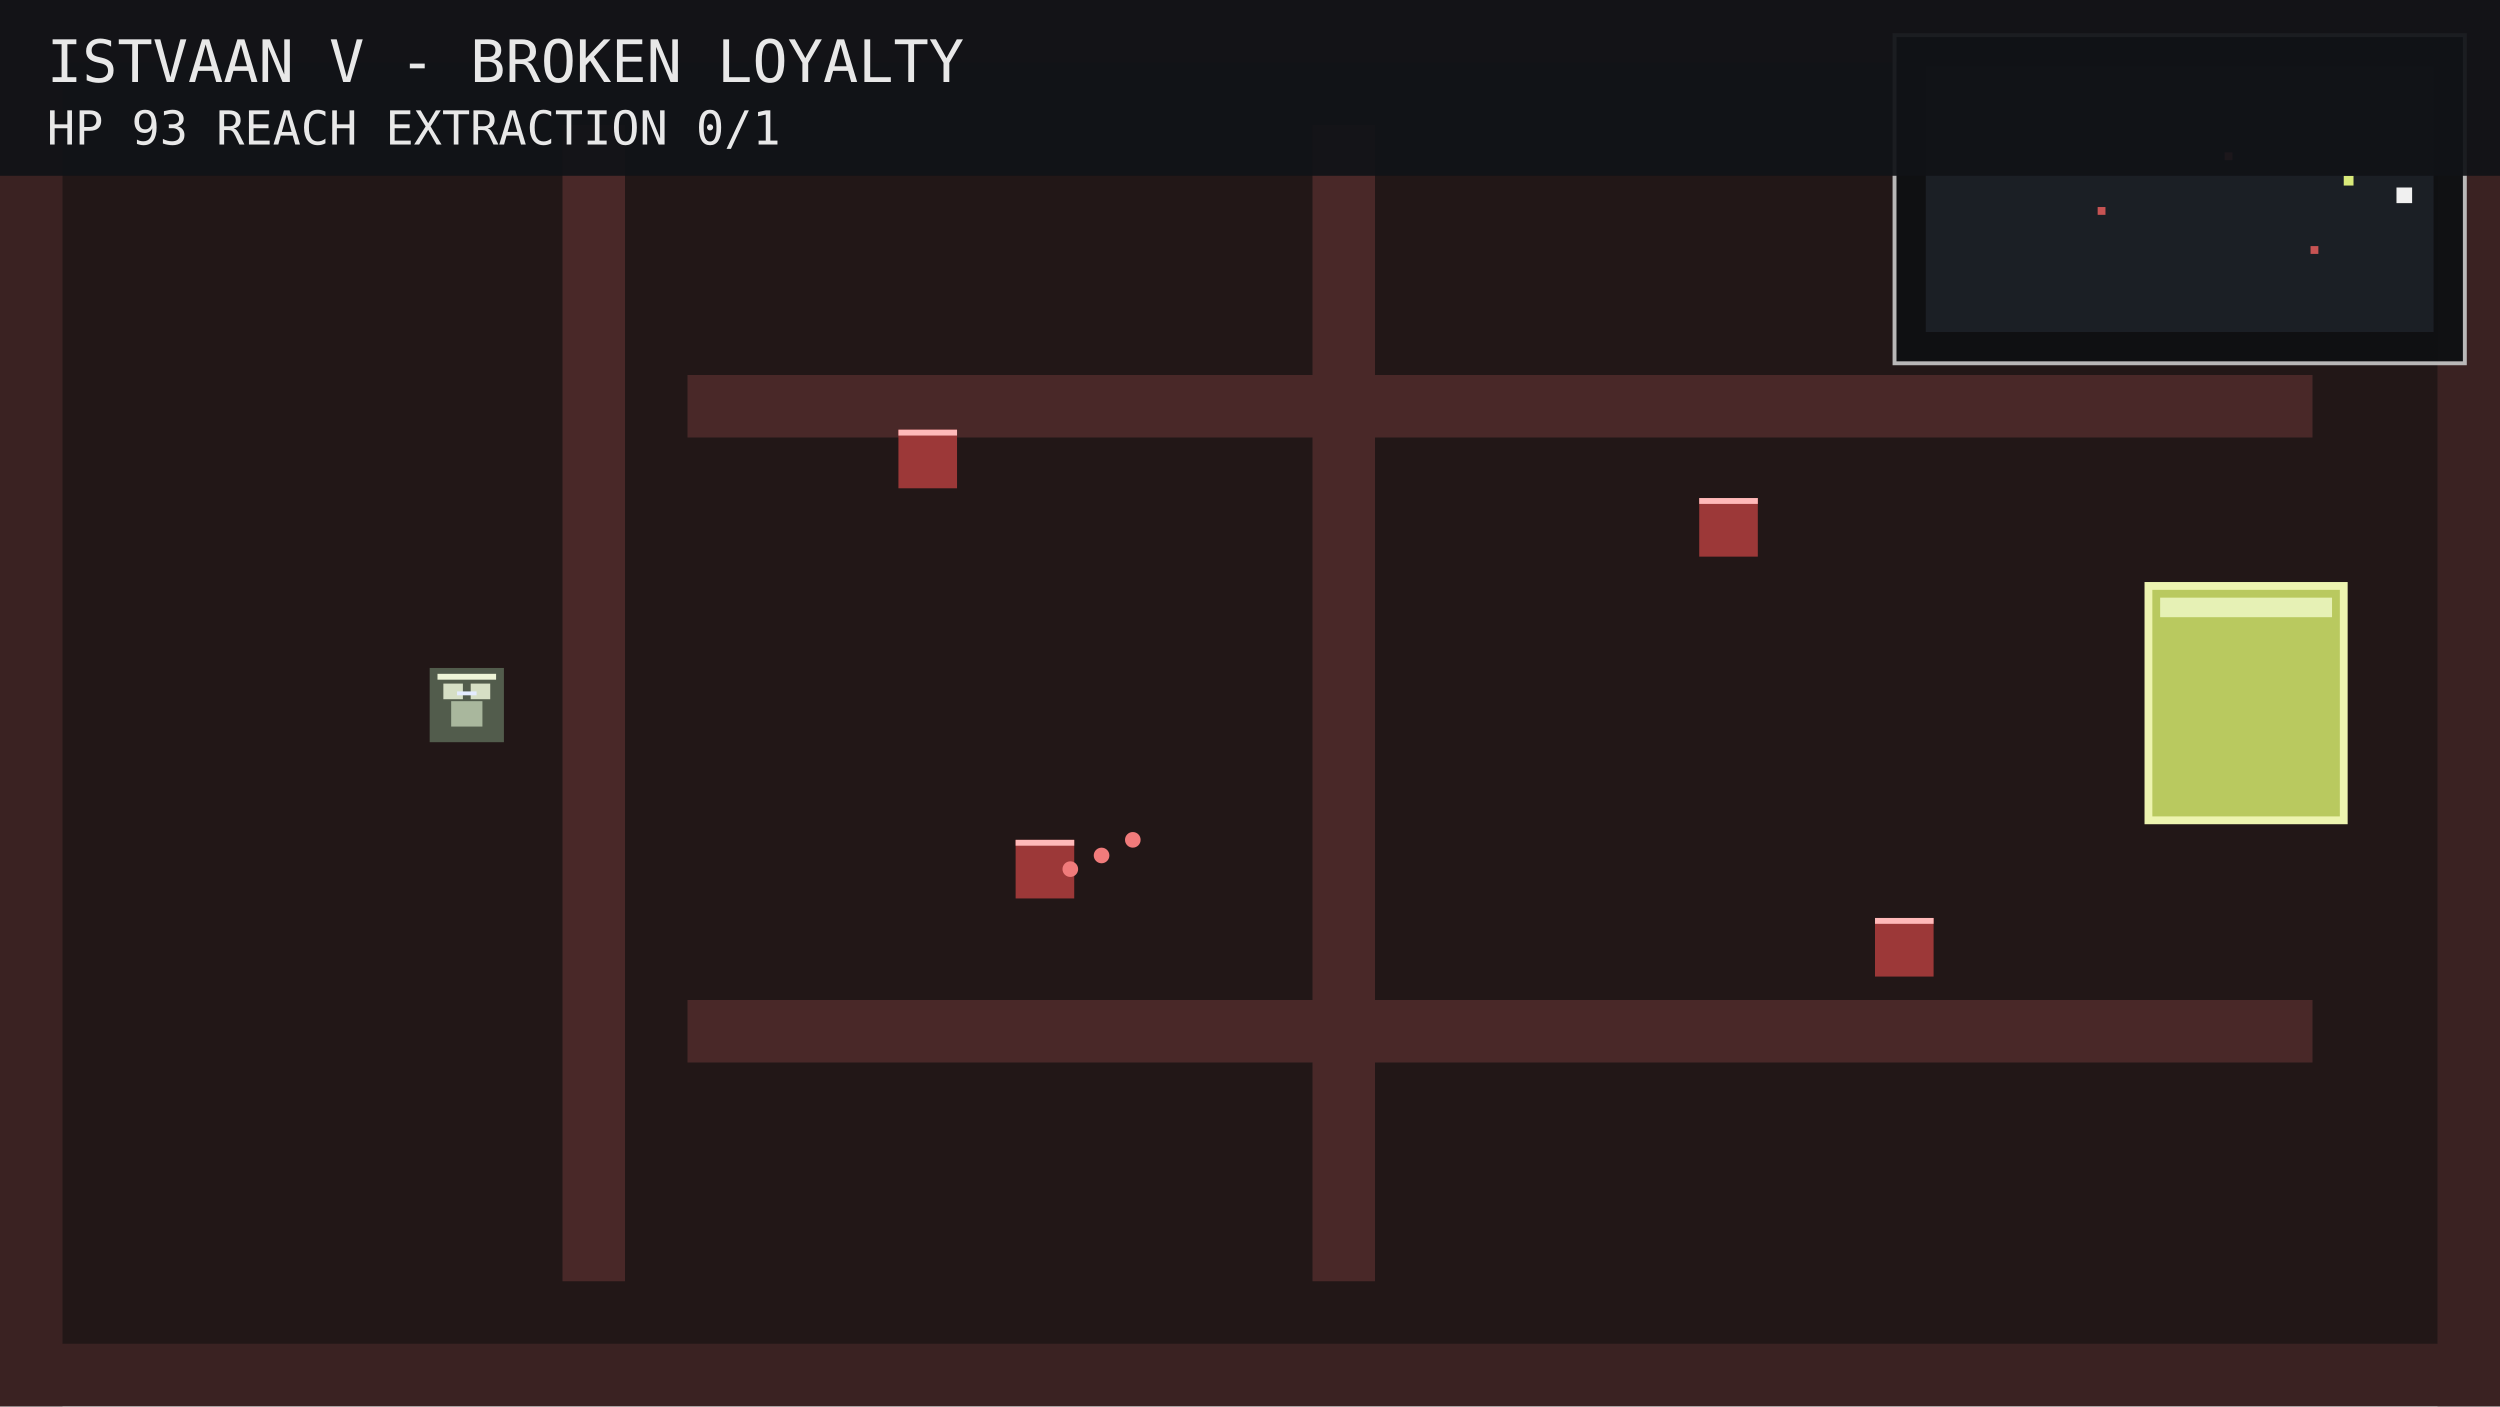
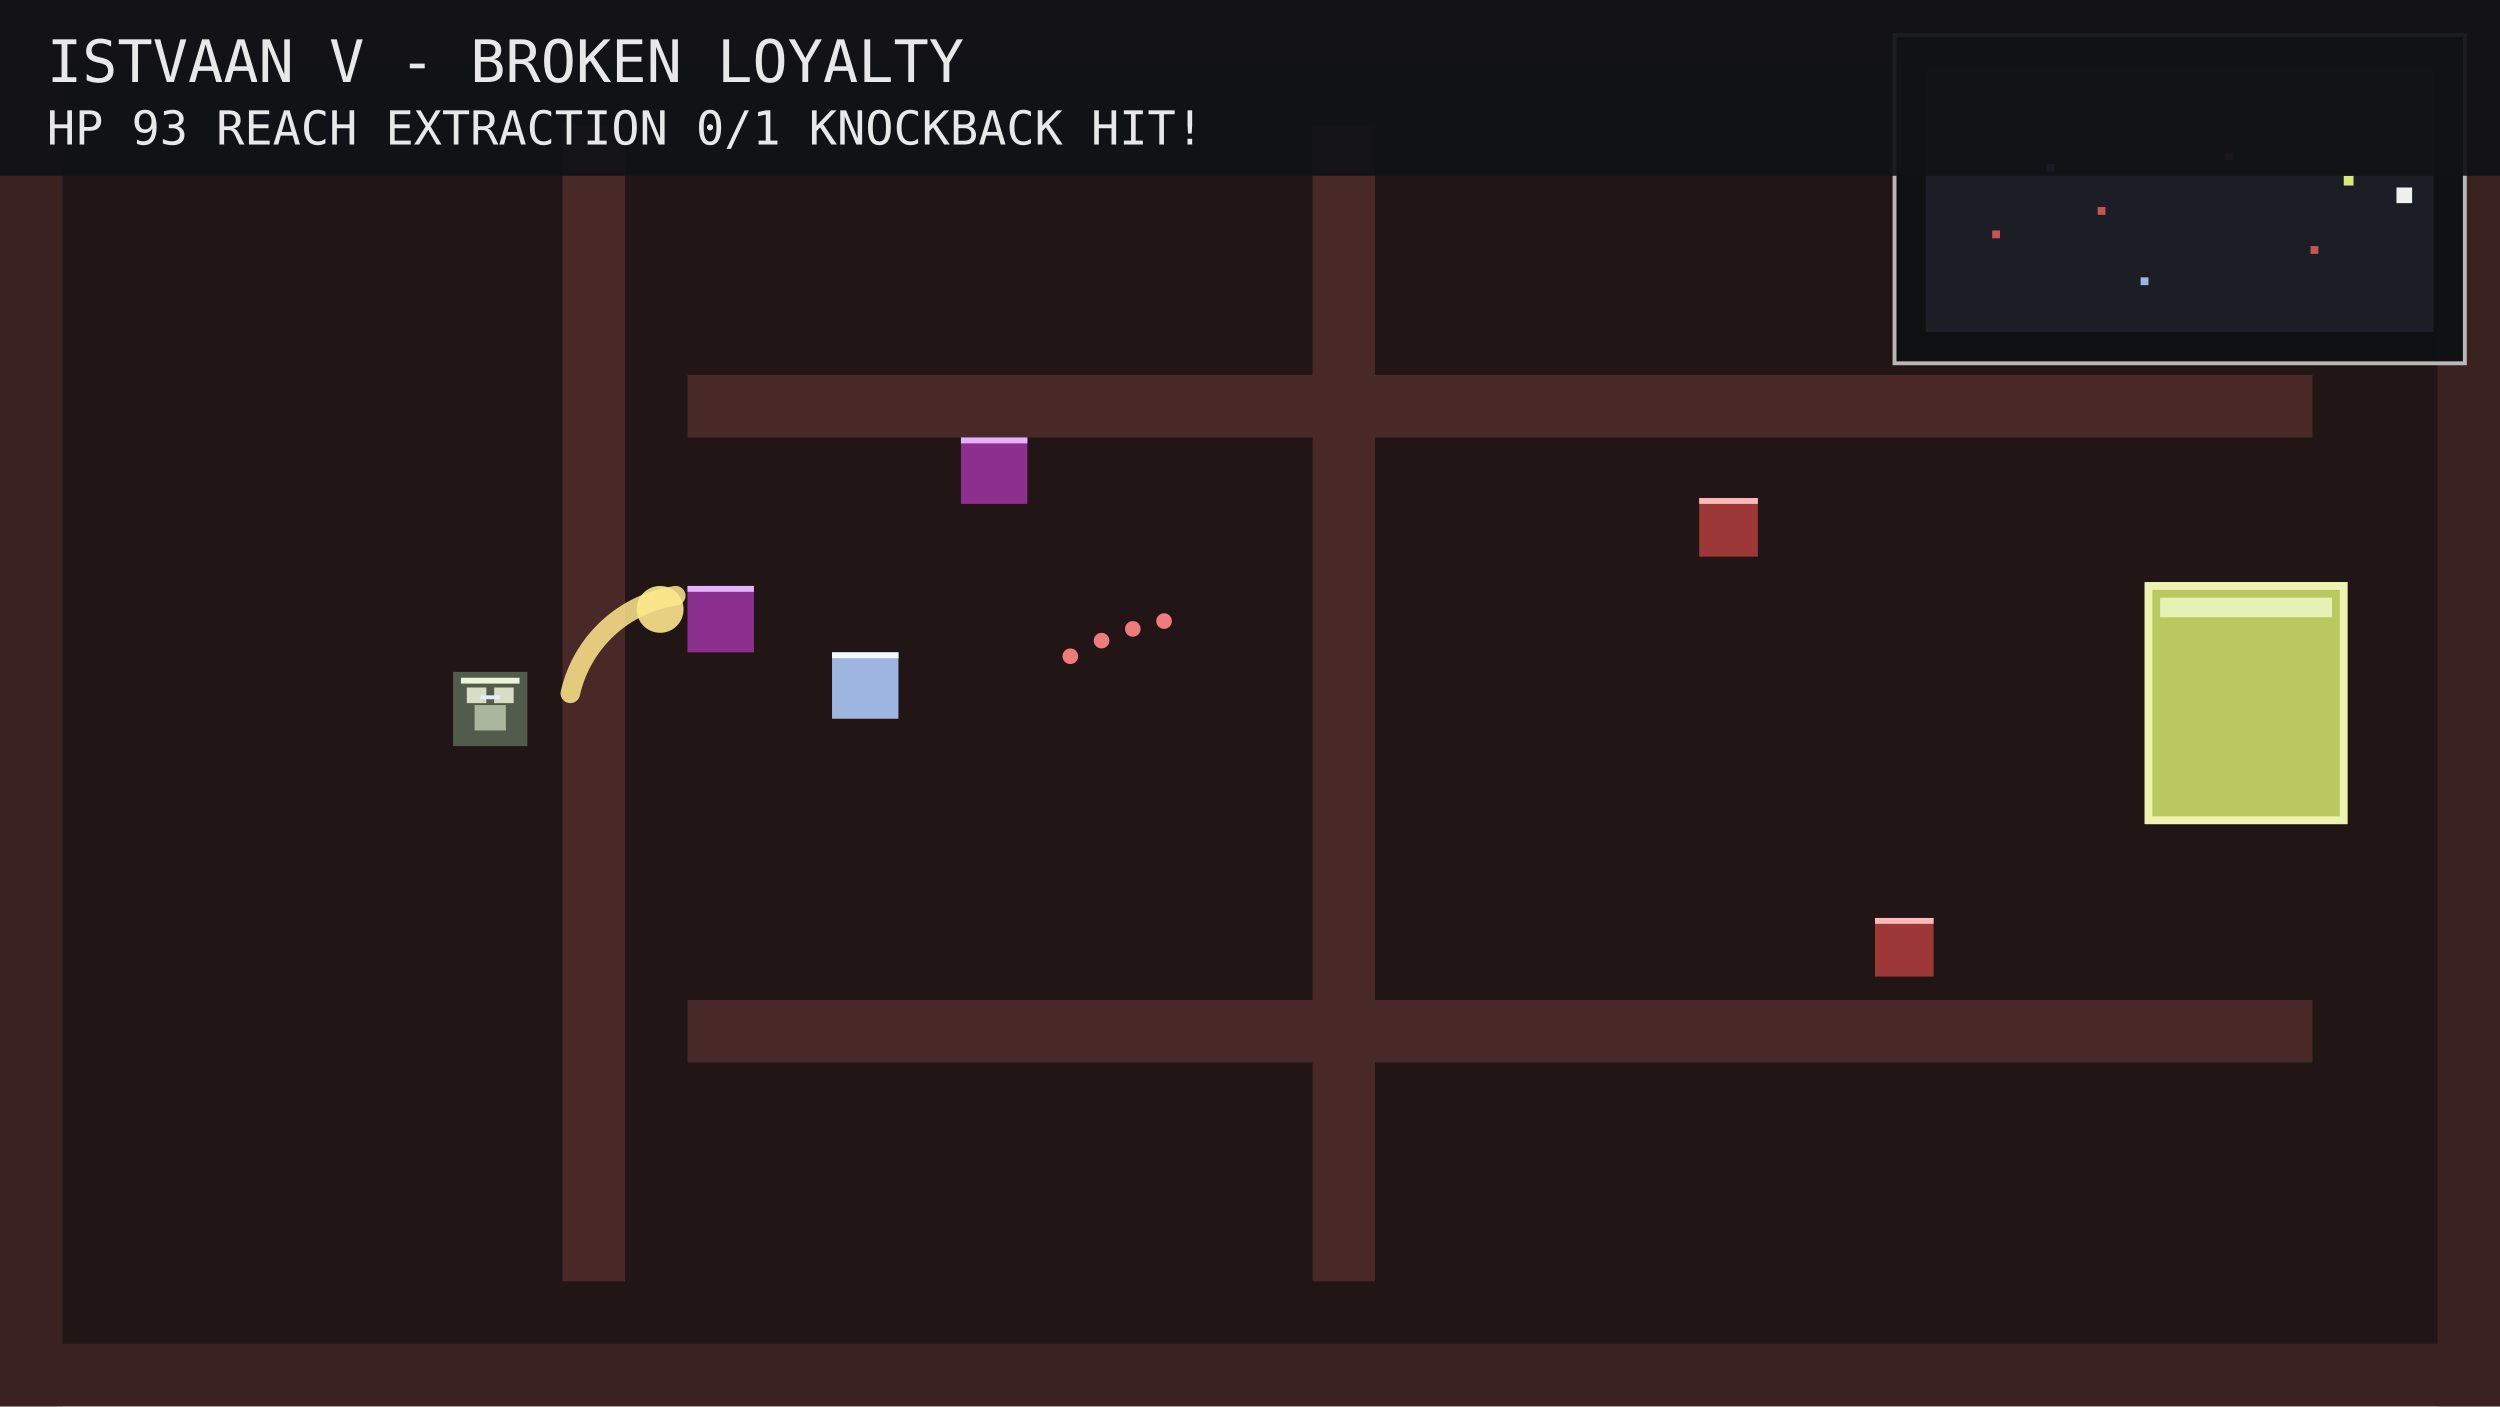
<svg xmlns="http://www.w3.org/2000/svg" width="1280" height="720" viewBox="0 0 1280 720">
-   <rect width="1280" height="720" fill="#221717" />
+   <rect width="1280" height="720" fill="#211615" />
  <g opacity="0.88">
    <rect x="0" y="0" width="1280" height="32" fill="#3d2323" />
    <rect x="0" y="688" width="1280" height="32" fill="#3d2323" />
    <rect x="0" y="0" width="32" height="720" fill="#3d2323" />
    <rect x="1248" y="0" width="32" height="720" fill="#3d2323" />
  </g>
  <g fill="#4a2929" opacity="0.95">
    <rect x="288" y="64" width="32" height="592" />
    <rect x="672" y="64" width="32" height="592" />
    <rect x="352" y="192" width="832" height="32" />
    <rect x="352" y="512" width="832" height="32" />
  </g>
  <rect x="1100" y="300" width="100" height="120" fill="#b9c95f" stroke="#edf4b0" stroke-width="4" />
  <rect x="1106" y="306" width="88" height="10" fill="#f5ffd2" opacity="0.75" />
-   <g transform="translate(220,342)">
+   <g transform="translate(232,344)">
    <rect x="0" y="0" width="38" height="38" fill="#525c4c" />
    <rect x="4" y="3" width="30" height="3" fill="#eef5d7" />
    <rect x="7" y="8" width="10" height="8" fill="#d6dfc5" />
    <rect x="21" y="8" width="10" height="8" fill="#d6dfc5" />
    <rect x="11" y="17" width="16" height="13" fill="#a9b79d" />
    <rect x="14" y="12" width="10" height="2" fill="#e4ecff" />
  </g>
+   <path d="M292 355 A65 65 0 0 1 346 305" fill="none" stroke="#ffe68c" stroke-width="10" stroke-linecap="round" opacity="0.85" />
+   <circle cx="338" cy="312" r="12" fill="#ffe98e" opacity="0.88" />
+   <rect x="352" y="300" width="34" height="34" fill="#8d2f8f" />
+   <rect x="352" y="300" width="34" height="3" fill="#e2b3ff" />
+   <rect x="426" y="334" width="34" height="34" fill="#9db5df" />
+   <rect x="426" y="334" width="34" height="3" fill="#f5f8ff" />
+   <rect x="492" y="224" width="34" height="34" fill="#8d2f8f" />
+   <rect x="492" y="224" width="34" height="3" fill="#e2b3ff" />
  <g>
-     <rect x="460" y="220" width="30" height="30" fill="#9c3838" />
-     <rect x="460" y="220" width="30" height="3" fill="#ffb9b9" />
-     <rect x="520" y="430" width="30" height="30" fill="#9c3838" />
-     <rect x="520" y="430" width="30" height="3" fill="#ffb9b9" />
    <rect x="870" y="255" width="30" height="30" fill="#9c3838" />
    <rect x="870" y="255" width="30" height="3" fill="#ffb9b9" />
    <rect x="960" y="470" width="30" height="30" fill="#9c3838" />
    <rect x="960" y="470" width="30" height="3" fill="#ffb9b9" />
  </g>
  <g fill="#f07b7b">
-     <circle cx="548" cy="445" r="4" />
-     <circle cx="564" cy="438" r="4" />
-     <circle cx="580" cy="430" r="4" />
+     <circle cx="548" cy="336" r="4" />
+     <circle cx="564" cy="328" r="4" />
+     <circle cx="580" cy="322" r="4" />
+     <circle cx="596" cy="318" r="4" />
  </g>
  <rect x="970" y="18" width="292" height="168" fill="#0e1012" stroke="#bfbfbf" stroke-width="2" opacity="0.95" />
  <rect x="986" y="34" width="260" height="136" fill="#1b1f25" />
  <rect x="1227" y="96" width="8" height="8" fill="#f0f0f0" />
  <rect x="1074" y="106" width="4" height="4" fill="#c75353" />
  <rect x="1139" y="78" width="4" height="4" fill="#c75353" />
  <rect x="1183" y="126" width="4" height="4" fill="#c75353" />
+   <rect x="1020" y="118" width="4" height="4" fill="#c75353" />
+   <rect x="1048" y="84" width="4" height="4" fill="#9f6bdf" />
+   <rect x="1096" y="142" width="4" height="4" fill="#9db5df" />
  <rect x="1200" y="90" width="5" height="5" fill="#d9ea7a" />
  <rect x="0" y="0" width="1280" height="90" fill="#101216" opacity="0.93" />
  <text x="24" y="42" fill="#e8e8e8" style="font-size:30px;font-family:monospace;">ISTVAAN V - BROKEN LOYALTY</text>
-   <text x="24" y="74" fill="#e8e8e8" style="font-size:24px;font-family:monospace;">HP 93       REACH EXTRACTION 0/1</text>
+   <text x="24" y="74" fill="#e8e8e8" style="font-size:24px;font-family:monospace;">HP 93       REACH EXTRACTION 0/1   KNOCKBACK HIT!</text>
</svg>
